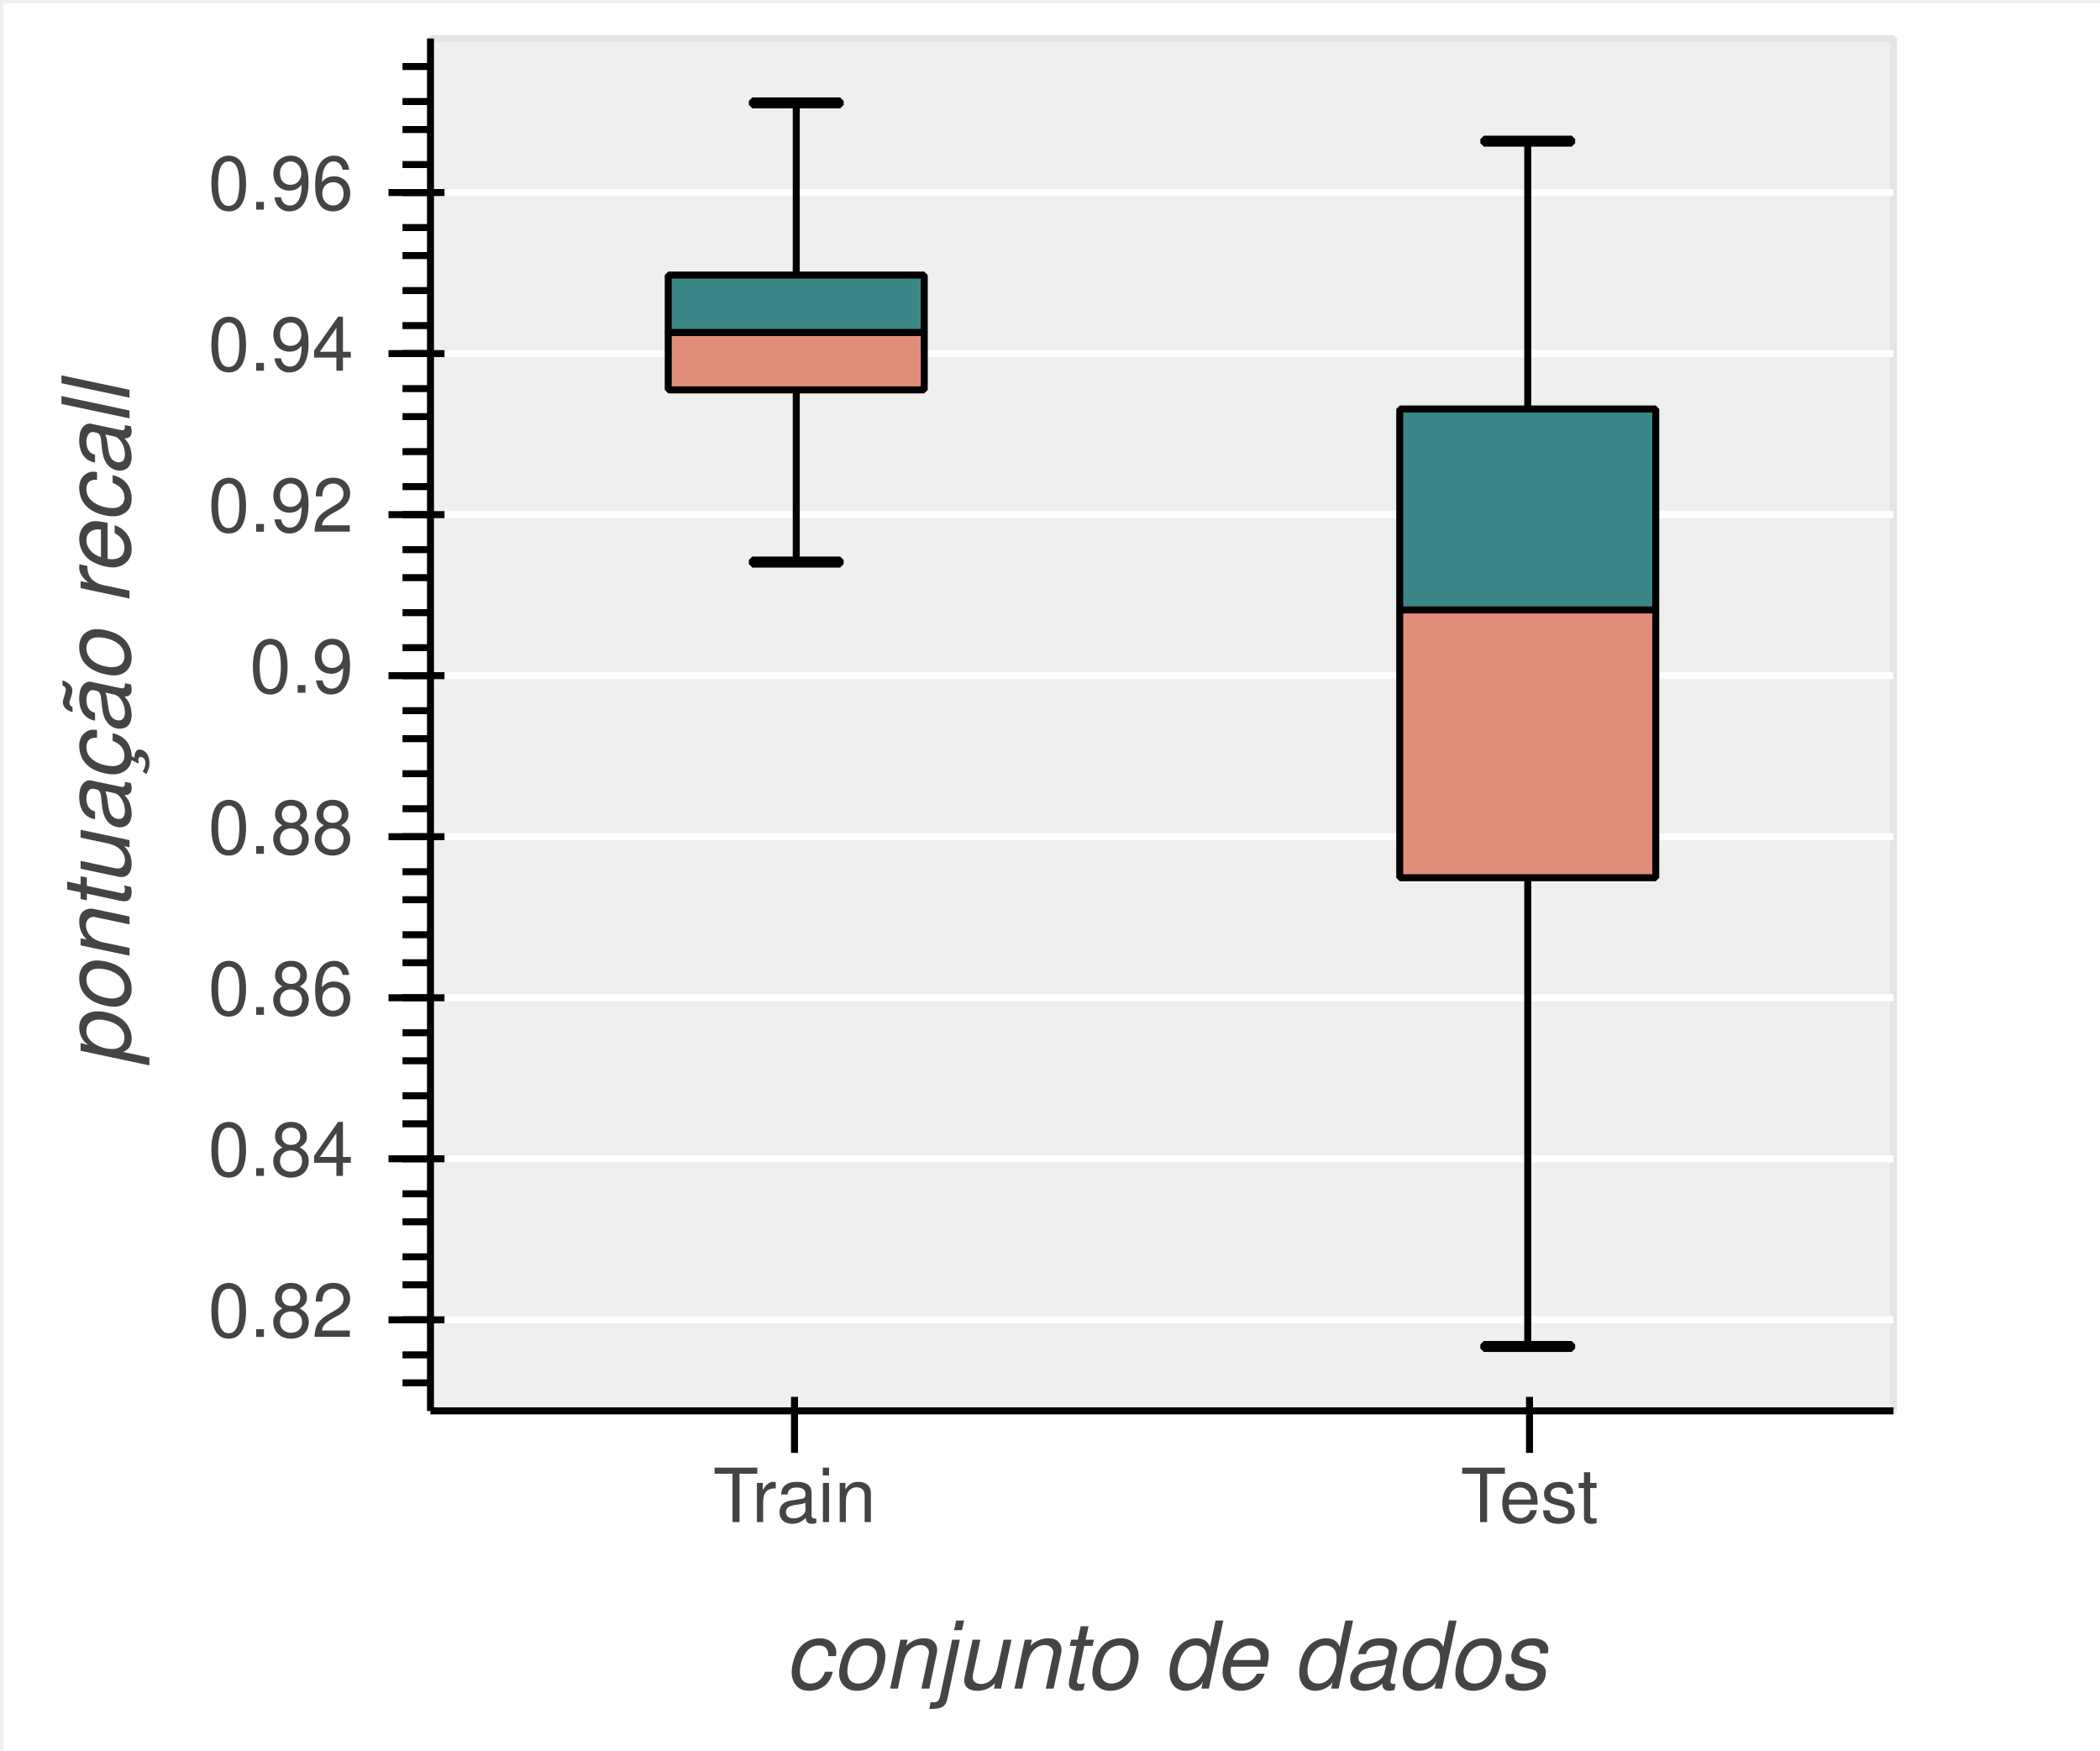
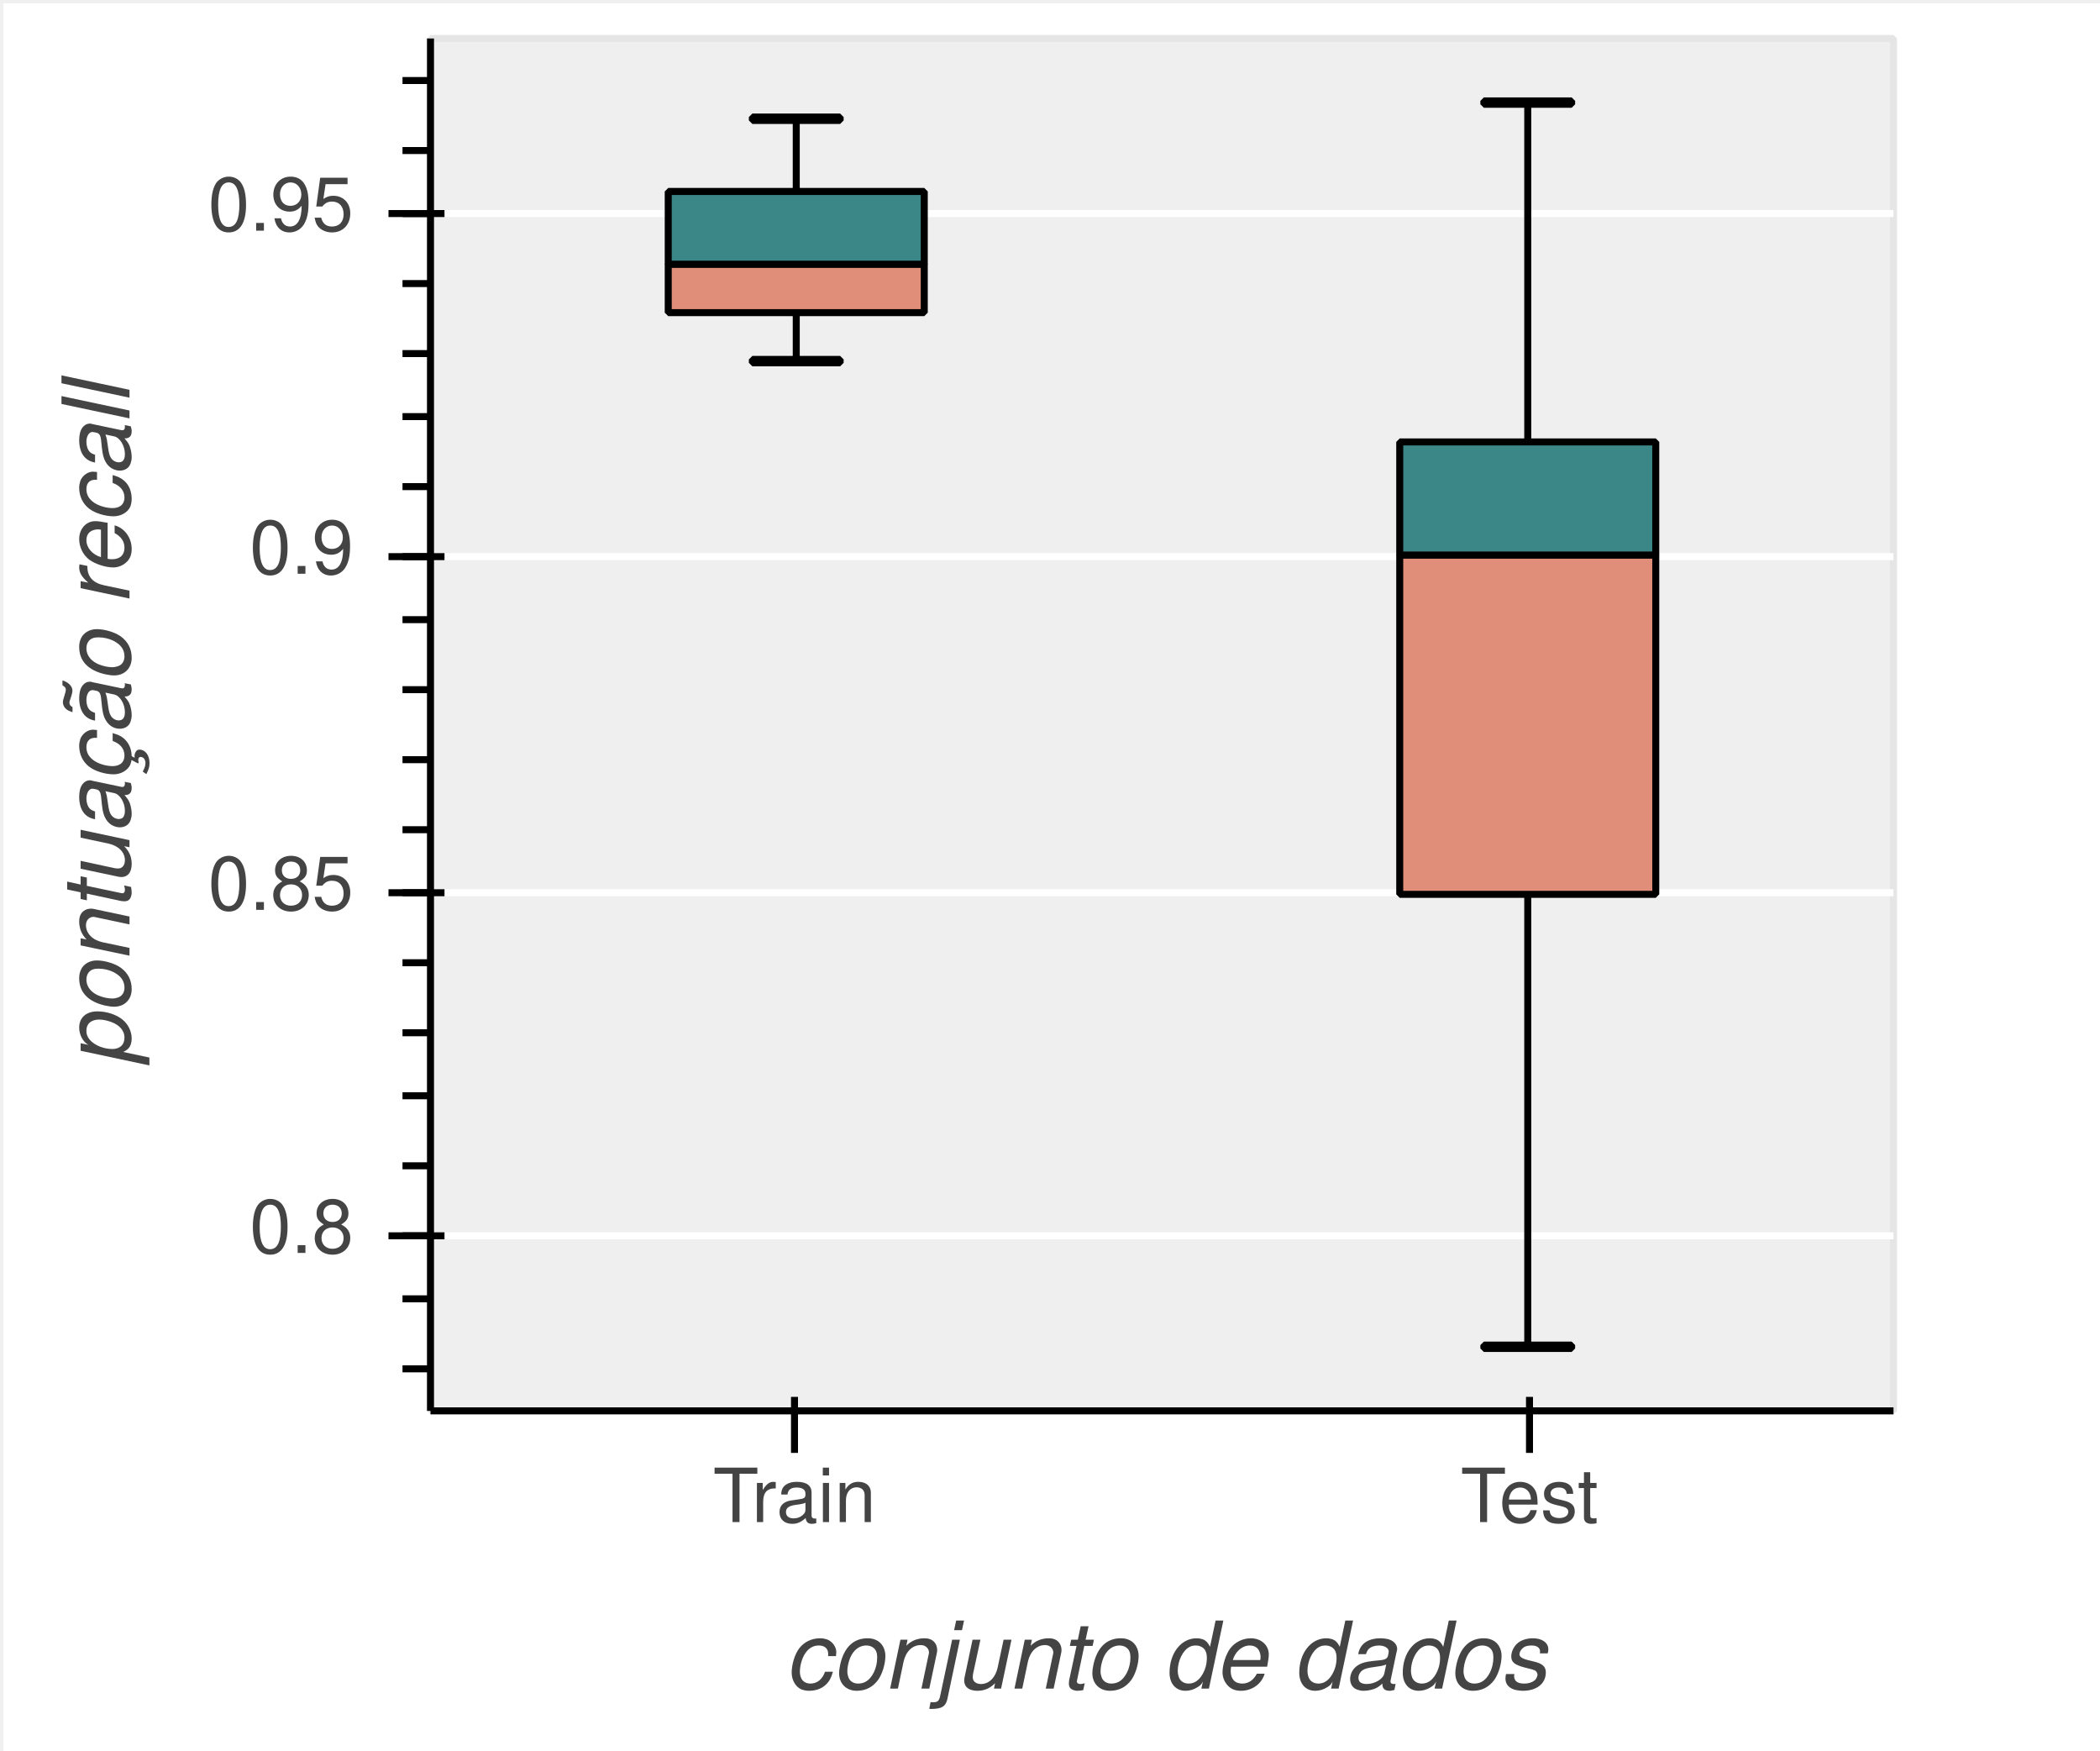
<svg xmlns="http://www.w3.org/2000/svg" version="1.1" width="300" height="250" style="width: 300px; height: 250px;">
  <defs>
-     <clipPath id="QlgDKFOWxBgA">
+     <clipPath id="TPCDAByudlRz">
      <path fill="none" stroke="none" d=" M 61 5 L 270 5 L 270 201 L 61 201 L 61 5 Z" />
    </clipPath>
-     <clipPath id="AmbwhZisDrEd">
+     <clipPath id="CMKyrMpnwFwQ">
      <path fill="none" stroke="none" d=" M 61 5 L 270 5 L 270 201 L 61 201 L 61 5 Z" />
    </clipPath>
-     <clipPath id="VeFQMSJZxMRN">
+     <clipPath id="MMZFhbZHisbU">
      <path fill="none" stroke="none" d=" M 61 5 L 270 5 L 270 201 L 61 201 L 61 5 Z" />
    </clipPath>
-     <clipPath id="WdquSlqRrSFB">
+     <clipPath id="zTlrJRroGrKu">
      <path fill="none" stroke="none" d=" M 61 5 L 270 5 L 270 201 L 61 201 L 61 5 Z" />
    </clipPath>
-     <clipPath id="wnMwVGgMKwNF">
+     <clipPath id="SKIKPXivzTUQ">
      <path fill="none" stroke="none" d=" M 61 5 L 270 5 L 270 201 L 61 201 L 61 5 Z" />
    </clipPath>
-     <clipPath id="zCMyBpUGngTL">
+     <clipPath id="SExIBpiVGiJq">
      <path fill="none" stroke="none" d=" M 61 5 L 270 5 L 270 201 L 61 201 L 61 5 Z" />
    </clipPath>
-     <clipPath id="NONuWtgwToTK">
+     <clipPath id="ZsXGySnHbeKF">
      <path fill="none" stroke="none" d=" M 61 5 L 270 5 L 270 201 L 61 201 L 61 5 Z" />
    </clipPath>
-     <clipPath id="eoNpVbdezens">
+     <clipPath id="KgvXBdLdTRAc">
      <path fill="none" stroke="none" d=" M 61 5 L 270 5 L 270 201 L 61 201 L 61 5 Z" />
    </clipPath>
-     <clipPath id="wMPVKKkISnNO">
+     <clipPath id="CrCKCNcdJFMw">
      <path fill="none" stroke="none" d=" M 61 5 L 270 5 L 270 201 L 61 201 L 61 5 Z" />
    </clipPath>
  </defs>
  <g>
    <g transform="scale(1,1) translate(0.5,0.5)">
      <rect fill="#FFFFFF" stroke="none" x="0" y="0" width="300" height="250" />
      <rect fill="#ffffff" stroke="none" x="0" y="0" width="300" height="250" />
      <rect fill="#FFFFFF" stroke="none" x="61" y="5" width="209" height="196" />
      <rect fill="#efefef" stroke="none" x="61" y="5" width="209" height="196" />
      <g>
        <rect fill="none" stroke="#e5e5e5" x="61" y="5" width="209" height="196" stroke-linejoin="bevel" stroke-miterlimit="10" />
      </g>
-       <g clip-path="url(#QlgDKFOWxBgA)">
+       <g clip-path="url(#TPCDAByudlRz)">
        <g>
          <g />
        </g>
      </g>
-       <g clip-path="url(#AmbwhZisDrEd)">
+       <g clip-path="url(#CMKyrMpnwFwQ)">
        <g>
          <g>
-             <path fill="none" stroke="white" paint-order="fill stroke markers" d=" M 61 188 L 270 188" stroke-linejoin="bevel" stroke-miterlimit="10" />
-             <path fill="none" stroke="white" paint-order="fill stroke markers" d=" M 61 165 L 270 165" stroke-linejoin="bevel" stroke-miterlimit="10" />
-             <path fill="none" stroke="white" paint-order="fill stroke markers" d=" M 61 142 L 270 142" stroke-linejoin="bevel" stroke-miterlimit="10" />
-             <path fill="none" stroke="white" paint-order="fill stroke markers" d=" M 61 119 L 270 119" stroke-linejoin="bevel" stroke-miterlimit="10" />
-             <path fill="none" stroke="white" paint-order="fill stroke markers" d=" M 61 96 L 270 96" stroke-linejoin="bevel" stroke-miterlimit="10" />
-             <path fill="none" stroke="white" paint-order="fill stroke markers" d=" M 61 73 L 270 73" stroke-linejoin="bevel" stroke-miterlimit="10" />
-             <path fill="none" stroke="white" paint-order="fill stroke markers" d=" M 61 50 L 270 50" stroke-linejoin="bevel" stroke-miterlimit="10" />
-             <path fill="none" stroke="white" paint-order="fill stroke markers" d=" M 61 27 L 270 27" stroke-linejoin="bevel" stroke-miterlimit="10" />
+             <path fill="none" stroke="white" paint-order="fill stroke markers" d=" M 61 176 L 270 176" stroke-linejoin="bevel" stroke-miterlimit="10" />
+             <path fill="none" stroke="white" paint-order="fill stroke markers" d=" M 61 127 L 270 127" stroke-linejoin="bevel" stroke-miterlimit="10" />
+             <path fill="none" stroke="white" paint-order="fill stroke markers" d=" M 61 79 L 270 79" stroke-linejoin="bevel" stroke-miterlimit="10" />
+             <path fill="none" stroke="white" paint-order="fill stroke markers" d=" M 61 30 L 270 30" stroke-linejoin="bevel" stroke-miterlimit="10" />
          </g>
        </g>
      </g>
-       <g clip-path="url(#VeFQMSJZxMRN)">
+       <g clip-path="url(#MMZFhbZHisbU)">
        <g>
          <g>
            <path fill="none" stroke="none" />
-             <rect fill="#1f77b4" stroke="none" x="106.98" y="79.487" width="12.54" height="0.574" />
-             <rect fill="#1f77b4" stroke="none" x="211.48" y="191.517" width="12.54" height="0.574" />
-             <path fill="none" stroke="black" paint-order="fill stroke markers" d=" M 106.98 79.487 L 119.52 79.487 L 119.52 80.061 L 106.98 80.061 L 106.98 79.487 Z" stroke-linejoin="bevel" stroke-miterlimit="10" />
-             <path fill="none" stroke="black" paint-order="fill stroke markers" d=" M 211.48 191.517 L 224.02 191.517 L 224.02 192.091 L 211.48 192.091 L 211.48 191.517 Z" stroke-linejoin="bevel" stroke-miterlimit="10" />
+             <rect fill="#1f77b4" stroke="none" x="106.98" y="50.833" width="12.54" height="0.485" />
+             <rect fill="#1f77b4" stroke="none" x="211.48" y="191.606" width="12.54" height="0.485" />
+             <path fill="none" stroke="black" paint-order="fill stroke markers" d=" M 106.98 50.833 L 119.52 50.833 L 119.52 51.318 L 106.98 51.318 L 106.98 50.833 Z" stroke-linejoin="bevel" stroke-miterlimit="10" />
+             <path fill="none" stroke="black" paint-order="fill stroke markers" d=" M 211.48 191.606 L 224.02 191.606 L 224.02 192.091 L 211.48 192.091 L 211.48 191.606 Z" stroke-linejoin="bevel" stroke-miterlimit="10" />
            <path fill="none" stroke="black" paint-order="fill stroke markers" d="" stroke-linejoin="bevel" stroke-miterlimit="10" />
          </g>
        </g>
      </g>
-       <g clip-path="url(#WdquSlqRrSFB)">
+       <g clip-path="url(#zTlrJRroGrKu)">
        <g>
          <g>
            <path fill="none" stroke="none" />
-             <rect fill="#1f77b4" stroke="none" x="106.98" y="13.909" width="12.54" height="0.574" />
-             <rect fill="#1f77b4" stroke="none" x="211.48" y="19.374" width="12.54" height="0.574" />
-             <path fill="none" stroke="black" paint-order="fill stroke markers" d=" M 106.98 13.909 L 119.52 13.909 L 119.52 14.483 L 106.98 14.483 L 106.98 13.909 Z" stroke-linejoin="bevel" stroke-miterlimit="10" />
-             <path fill="none" stroke="black" paint-order="fill stroke markers" d=" M 211.48 19.374 L 224.02 19.374 L 224.02 19.948 L 211.48 19.948 L 211.48 19.374 Z" stroke-linejoin="bevel" stroke-miterlimit="10" />
+             <rect fill="#1f77b4" stroke="none" x="106.98" y="16.217" width="12.54" height="0.485" />
+             <rect fill="#1f77b4" stroke="none" x="211.48" y="13.909" width="12.54" height="0.485" />
+             <path fill="none" stroke="black" paint-order="fill stroke markers" d=" M 106.98 16.217 L 119.52 16.217 L 119.52 16.701 L 106.98 16.701 L 106.98 16.217 Z" stroke-linejoin="bevel" stroke-miterlimit="10" />
+             <path fill="none" stroke="black" paint-order="fill stroke markers" d=" M 211.48 13.909 L 224.02 13.909 L 224.02 14.394 L 211.48 14.394 L 211.48 13.909 Z" stroke-linejoin="bevel" stroke-miterlimit="10" />
            <path fill="none" stroke="black" paint-order="fill stroke markers" d="" stroke-linejoin="bevel" stroke-miterlimit="10" />
          </g>
        </g>
      </g>
-       <g clip-path="url(#wnMwVGgMKwNF)">
+       <g clip-path="url(#SKIKPXivzTUQ)">
        <g>
          <g>
            <path fill="none" stroke="none" />
-             <path fill="none" stroke="black" paint-order="fill stroke markers" d=" M 113.25 79.774 L 113.25 55.182" stroke-linejoin="bevel" stroke-miterlimit="10" />
-             <path fill="none" stroke="black" paint-order="fill stroke markers" d=" M 217.75 191.804 L 217.75 124.859" stroke-linejoin="bevel" stroke-miterlimit="10" />
+             <path fill="none" stroke="black" paint-order="fill stroke markers" d=" M 113.25 51.075 L 113.25 44.152" stroke-linejoin="bevel" stroke-miterlimit="10" />
+             <path fill="none" stroke="black" paint-order="fill stroke markers" d=" M 217.75 191.849 L 217.75 127.231" stroke-linejoin="bevel" stroke-miterlimit="10" />
          </g>
        </g>
      </g>
-       <g clip-path="url(#zCMyBpUGngTL)">
+       <g clip-path="url(#SExIBpiVGiJq)">
        <g>
          <g>
            <path fill="none" stroke="none" />
-             <path fill="none" stroke="black" paint-order="fill stroke markers" d=" M 113.25 38.788 L 113.25 14.196" stroke-linejoin="bevel" stroke-miterlimit="10" />
-             <path fill="none" stroke="black" paint-order="fill stroke markers" d=" M 217.75 57.915 L 217.75 19.661" stroke-linejoin="bevel" stroke-miterlimit="10" />
+             <path fill="none" stroke="black" paint-order="fill stroke markers" d=" M 113.25 26.844 L 113.25 16.459" stroke-linejoin="bevel" stroke-miterlimit="10" />
+             <path fill="none" stroke="black" paint-order="fill stroke markers" d=" M 217.75 62.614 L 217.75 14.151" stroke-linejoin="bevel" stroke-miterlimit="10" />
          </g>
        </g>
      </g>
-       <g clip-path="url(#NONuWtgwToTK)">
+       <g clip-path="url(#ZsXGySnHbeKF)">
        <g>
          <g>
            <path fill="none" stroke="none" />
-             <path fill="#E08E79" stroke="none" paint-order="stroke fill markers" d=" M 94.962 46.985 L 131.538 46.985 L 131.538 55.182 L 94.962 55.182 L 94.962 46.985 Z" />
-             <path fill="none" stroke="black" paint-order="fill stroke markers" d=" M 94.962 46.985 L 131.538 46.985 L 131.538 55.182 L 94.962 55.182 L 94.962 46.985 Z" stroke-linejoin="bevel" stroke-miterlimit="10" />
-             <path fill="#E08E79" stroke="none" paint-order="stroke fill markers" d=" M 199.463 86.605 L 236.037 86.605 L 236.037 124.859 L 199.463 124.859 L 199.463 86.605 Z" />
-             <path fill="none" stroke="black" paint-order="fill stroke markers" d=" M 199.463 86.605 L 236.037 86.605 L 236.037 124.859 L 199.463 124.859 L 199.463 86.605 Z" stroke-linejoin="bevel" stroke-miterlimit="10" />
+             <path fill="#E08E79" stroke="none" paint-order="stroke fill markers" d=" M 94.962 37.229 L 131.538 37.229 L 131.538 44.152 L 94.962 44.152 L 94.962 37.229 Z" />
+             <path fill="none" stroke="black" paint-order="fill stroke markers" d=" M 94.962 37.229 L 131.538 37.229 L 131.538 44.152 L 94.962 44.152 L 94.962 37.229 Z" stroke-linejoin="bevel" stroke-miterlimit="10" />
+             <path fill="#E08E79" stroke="none" paint-order="stroke fill markers" d=" M 199.463 78.769 L 236.037 78.769 L 236.037 127.231 L 199.463 127.231 L 199.463 78.769 Z" />
+             <path fill="none" stroke="black" paint-order="fill stroke markers" d=" M 199.463 78.769 L 236.037 78.769 L 236.037 127.231 L 199.463 127.231 L 199.463 78.769 Z" stroke-linejoin="bevel" stroke-miterlimit="10" />
          </g>
        </g>
      </g>
-       <g clip-path="url(#eoNpVbdezens)">
+       <g clip-path="url(#KgvXBdLdTRAc)">
        <g>
          <g>
            <path fill="none" stroke="none" />
-             <path fill="#3B8686" stroke="none" paint-order="stroke fill markers" d=" M 94.962 46.985 L 131.538 46.985 L 131.538 38.788 L 94.962 38.788 L 94.962 46.985 Z" />
-             <path fill="none" stroke="black" paint-order="fill stroke markers" d=" M 94.962 46.985 L 131.538 46.985 L 131.538 38.788 L 94.962 38.788 L 94.962 46.985 Z" stroke-linejoin="bevel" stroke-miterlimit="10" />
-             <path fill="#3B8686" stroke="none" paint-order="stroke fill markers" d=" M 199.463 86.605 L 236.037 86.605 L 236.037 57.915 L 199.463 57.915 L 199.463 86.605 Z" />
-             <path fill="none" stroke="black" paint-order="fill stroke markers" d=" M 199.463 86.605 L 236.037 86.605 L 236.037 57.915 L 199.463 57.915 L 199.463 86.605 Z" stroke-linejoin="bevel" stroke-miterlimit="10" />
+             <path fill="#3B8686" stroke="none" paint-order="stroke fill markers" d=" M 94.962 37.229 L 131.538 37.229 L 131.538 26.844 L 94.962 26.844 L 94.962 37.229 Z" />
+             <path fill="none" stroke="black" paint-order="fill stroke markers" d=" M 94.962 37.229 L 131.538 37.229 L 131.538 26.844 L 94.962 26.844 L 94.962 37.229 Z" stroke-linejoin="bevel" stroke-miterlimit="10" />
+             <path fill="#3B8686" stroke="none" paint-order="stroke fill markers" d=" M 199.463 78.769 L 236.037 78.769 L 236.037 62.614 L 199.463 62.614 L 199.463 78.769 Z" />
+             <path fill="none" stroke="black" paint-order="fill stroke markers" d=" M 199.463 78.769 L 236.037 78.769 L 236.037 62.614 L 199.463 62.614 L 199.463 78.769 Z" stroke-linejoin="bevel" stroke-miterlimit="10" />
          </g>
        </g>
      </g>
      <g />
      <g />
      <g>
        <g fill="#444444">
          <path fill="none" stroke="black" paint-order="fill stroke markers" d=" M 61 201 L 270 201" stroke-linejoin="bevel" stroke-miterlimit="10" />
          <path fill="none" stroke="black" paint-order="fill stroke markers" d=" M 113 207 L 113 199" stroke-linejoin="bevel" stroke-miterlimit="10" />
          <path fill="" stroke="black" paint-order="fill stroke markers" d=" M 218 207 L 218 199" stroke-linejoin="bevel" stroke-miterlimit="10" />
          <g transform="translate(113,212) rotate(0,0,0)">
            <text fill="" stroke="none" font-family="helvetica" font-size="8pt" font-style="normal" font-weight="normal" text-decoration="normal" x="0" y="0" text-anchor="middle" dominant-baseline="hanging">Train</text>
            <g transform="rotate(0,0,0) translate(-113,-212) translate(218,212) rotate(0,0,0)">
              <text fill="" stroke="none" font-family="helvetica" font-size="8pt" font-style="normal" font-weight="normal" text-decoration="normal" x="0" y="0" text-anchor="middle" dominant-baseline="hanging">Test</text>
              <g transform="rotate(0,0,0) translate(-218,-212) translate(166,232) rotate(0,0,0)">
                <text fill="" stroke="none" font-family="helvetica" font-size="10pt" font-style="italic" font-weight="normal" text-decoration="normal" x="0" y="0" text-anchor="middle" dominant-baseline="hanging">conjunto de dados</text>
                <g transform="rotate(0,0,0) translate(-166,-232)" />
              </g>
            </g>
          </g>
        </g>
      </g>
      <g>
        <g fill="#444444">
          <path fill="none" stroke="black" paint-order="fill stroke markers" d=" M 61 201 L 61 5" stroke-linejoin="bevel" stroke-miterlimit="10" />
-           <path fill="none" stroke="black" paint-order="fill stroke markers" d=" M 55 188 L 63 188" stroke-linejoin="bevel" stroke-miterlimit="10" />
-           <path fill="none" stroke="black" paint-order="fill stroke markers" d=" M 55 165 L 63 165" stroke-linejoin="bevel" stroke-miterlimit="10" />
-           <path fill="none" stroke="black" paint-order="fill stroke markers" d=" M 55 142 L 63 142" stroke-linejoin="bevel" stroke-miterlimit="10" />
-           <path fill="none" stroke="black" paint-order="fill stroke markers" d=" M 55 119 L 63 119" stroke-linejoin="bevel" stroke-miterlimit="10" />
-           <path fill="none" stroke="black" paint-order="fill stroke markers" d=" M 55 96 L 63 96" stroke-linejoin="bevel" stroke-miterlimit="10" />
-           <path fill="none" stroke="black" paint-order="fill stroke markers" d=" M 55 73 L 63 73" stroke-linejoin="bevel" stroke-miterlimit="10" />
-           <path fill="none" stroke="black" paint-order="fill stroke markers" d=" M 55 50 L 63 50" stroke-linejoin="bevel" stroke-miterlimit="10" />
-           <path fill="none" stroke="black" paint-order="fill stroke markers" d=" M 55 27 L 63 27" stroke-linejoin="bevel" stroke-miterlimit="10" />
-           <path fill="none" stroke="black" paint-order="fill stroke markers" d=" M 57 193 L 61 193" stroke-linejoin="bevel" stroke-miterlimit="10" />
-           <path fill="none" stroke="black" paint-order="fill stroke markers" d=" M 57 197 L 61 197" stroke-linejoin="bevel" stroke-miterlimit="10" />
-           <path fill="none" stroke="black" paint-order="fill stroke markers" d=" M 57 188 L 61 188" stroke-linejoin="bevel" stroke-miterlimit="10" />
-           <path fill="none" stroke="black" paint-order="fill stroke markers" d=" M 57 183 L 61 183" stroke-linejoin="bevel" stroke-miterlimit="10" />
-           <path fill="none" stroke="black" paint-order="fill stroke markers" d=" M 57 179 L 61 179" stroke-linejoin="bevel" stroke-miterlimit="10" />
-           <path fill="none" stroke="black" paint-order="fill stroke markers" d=" M 57 174 L 61 174" stroke-linejoin="bevel" stroke-miterlimit="10" />
-           <path fill="none" stroke="black" paint-order="fill stroke markers" d=" M 57 170 L 61 170" stroke-linejoin="bevel" stroke-miterlimit="10" />
-           <path fill="none" stroke="black" paint-order="fill stroke markers" d=" M 57 165 L 61 165" stroke-linejoin="bevel" stroke-miterlimit="10" />
-           <path fill="none" stroke="black" paint-order="fill stroke markers" d=" M 57 160 L 61 160" stroke-linejoin="bevel" stroke-miterlimit="10" />
+           <path fill="none" stroke="black" paint-order="fill stroke markers" d=" M 55 176 L 63 176" stroke-linejoin="bevel" stroke-miterlimit="10" />
+           <path fill="none" stroke="black" paint-order="fill stroke markers" d=" M 55 127 L 63 127" stroke-linejoin="bevel" stroke-miterlimit="10" />
+           <path fill="none" stroke="black" paint-order="fill stroke markers" d=" M 55 79 L 63 79" stroke-linejoin="bevel" stroke-miterlimit="10" />
+           <path fill="none" stroke="black" paint-order="fill stroke markers" d=" M 55 30 L 63 30" stroke-linejoin="bevel" stroke-miterlimit="10" />
+           <path fill="none" stroke="black" paint-order="fill stroke markers" d=" M 57 185 L 61 185" stroke-linejoin="bevel" stroke-miterlimit="10" />
+           <path fill="none" stroke="black" paint-order="fill stroke markers" d=" M 57 195 L 61 195" stroke-linejoin="bevel" stroke-miterlimit="10" />
+           <path fill="none" stroke="black" paint-order="fill stroke markers" d=" M 57 176 L 61 176" stroke-linejoin="bevel" stroke-miterlimit="10" />
+           <path fill="none" stroke="black" paint-order="fill stroke markers" d=" M 57 166 L 61 166" stroke-linejoin="bevel" stroke-miterlimit="10" />
          <path fill="none" stroke="black" paint-order="fill stroke markers" d=" M 57 156 L 61 156" stroke-linejoin="bevel" stroke-miterlimit="10" />
-           <path fill="none" stroke="black" paint-order="fill stroke markers" d=" M 57 151 L 61 151" stroke-linejoin="bevel" stroke-miterlimit="10" />
          <path fill="none" stroke="black" paint-order="fill stroke markers" d=" M 57 147 L 61 147" stroke-linejoin="bevel" stroke-miterlimit="10" />
-           <path fill="none" stroke="black" paint-order="fill stroke markers" d=" M 57 142 L 61 142" stroke-linejoin="bevel" stroke-miterlimit="10" />
          <path fill="none" stroke="black" paint-order="fill stroke markers" d=" M 57 137 L 61 137" stroke-linejoin="bevel" stroke-miterlimit="10" />
-           <path fill="none" stroke="black" paint-order="fill stroke markers" d=" M 57 133 L 61 133" stroke-linejoin="bevel" stroke-miterlimit="10" />
-           <path fill="none" stroke="black" paint-order="fill stroke markers" d=" M 57 128 L 61 128" stroke-linejoin="bevel" stroke-miterlimit="10" />
-           <path fill="none" stroke="black" paint-order="fill stroke markers" d=" M 57 124 L 61 124" stroke-linejoin="bevel" stroke-miterlimit="10" />
-           <path fill="none" stroke="black" paint-order="fill stroke markers" d=" M 57 119 L 61 119" stroke-linejoin="bevel" stroke-miterlimit="10" />
-           <path fill="none" stroke="black" paint-order="fill stroke markers" d=" M 57 115 L 61 115" stroke-linejoin="bevel" stroke-miterlimit="10" />
-           <path fill="none" stroke="black" paint-order="fill stroke markers" d=" M 57 110 L 61 110" stroke-linejoin="bevel" stroke-miterlimit="10" />
-           <path fill="none" stroke="black" paint-order="fill stroke markers" d=" M 57 105 L 61 105" stroke-linejoin="bevel" stroke-miterlimit="10" />
-           <path fill="none" stroke="black" paint-order="fill stroke markers" d=" M 57 101 L 61 101" stroke-linejoin="bevel" stroke-miterlimit="10" />
-           <path fill="none" stroke="black" paint-order="fill stroke markers" d=" M 57 96 L 61 96" stroke-linejoin="bevel" stroke-miterlimit="10" />
-           <path fill="none" stroke="black" paint-order="fill stroke markers" d=" M 57 92 L 61 92" stroke-linejoin="bevel" stroke-miterlimit="10" />
-           <path fill="none" stroke="black" paint-order="fill stroke markers" d=" M 57 87 L 61 87" stroke-linejoin="bevel" stroke-miterlimit="10" />
-           <path fill="none" stroke="black" paint-order="fill stroke markers" d=" M 57 82 L 61 82" stroke-linejoin="bevel" stroke-miterlimit="10" />
-           <path fill="none" stroke="black" paint-order="fill stroke markers" d=" M 57 78 L 61 78" stroke-linejoin="bevel" stroke-miterlimit="10" />
-           <path fill="none" stroke="black" paint-order="fill stroke markers" d=" M 57 73 L 61 73" stroke-linejoin="bevel" stroke-miterlimit="10" />
+           <path fill="none" stroke="black" paint-order="fill stroke markers" d=" M 57 127 L 61 127" stroke-linejoin="bevel" stroke-miterlimit="10" />
+           <path fill="none" stroke="black" paint-order="fill stroke markers" d=" M 57 118 L 61 118" stroke-linejoin="bevel" stroke-miterlimit="10" />
+           <path fill="none" stroke="black" paint-order="fill stroke markers" d=" M 57 108 L 61 108" stroke-linejoin="bevel" stroke-miterlimit="10" />
+           <path fill="none" stroke="black" paint-order="fill stroke markers" d=" M 57 98 L 61 98" stroke-linejoin="bevel" stroke-miterlimit="10" />
+           <path fill="none" stroke="black" paint-order="fill stroke markers" d=" M 57 88 L 61 88" stroke-linejoin="bevel" stroke-miterlimit="10" />
+           <path fill="none" stroke="black" paint-order="fill stroke markers" d=" M 57 79 L 61 79" stroke-linejoin="bevel" stroke-miterlimit="10" />
          <path fill="none" stroke="black" paint-order="fill stroke markers" d=" M 57 69 L 61 69" stroke-linejoin="bevel" stroke-miterlimit="10" />
-           <path fill="none" stroke="black" paint-order="fill stroke markers" d=" M 57 64 L 61 64" stroke-linejoin="bevel" stroke-miterlimit="10" />
          <path fill="none" stroke="black" paint-order="fill stroke markers" d=" M 57 59 L 61 59" stroke-linejoin="bevel" stroke-miterlimit="10" />
-           <path fill="none" stroke="black" paint-order="fill stroke markers" d=" M 57 55 L 61 55" stroke-linejoin="bevel" stroke-miterlimit="10" />
          <path fill="none" stroke="black" paint-order="fill stroke markers" d=" M 57 50 L 61 50" stroke-linejoin="bevel" stroke-miterlimit="10" />
-           <path fill="none" stroke="black" paint-order="fill stroke markers" d=" M 57 46 L 61 46" stroke-linejoin="bevel" stroke-miterlimit="10" />
-           <path fill="none" stroke="black" paint-order="fill stroke markers" d=" M 57 41 L 61 41" stroke-linejoin="bevel" stroke-miterlimit="10" />
-           <path fill="none" stroke="black" paint-order="fill stroke markers" d=" M 57 36 L 61 36" stroke-linejoin="bevel" stroke-miterlimit="10" />
-           <path fill="none" stroke="black" paint-order="fill stroke markers" d=" M 57 32 L 61 32" stroke-linejoin="bevel" stroke-miterlimit="10" />
-           <path fill="none" stroke="black" paint-order="fill stroke markers" d=" M 57 27 L 61 27" stroke-linejoin="bevel" stroke-miterlimit="10" />
-           <path fill="none" stroke="black" paint-order="fill stroke markers" d=" M 57 23 L 61 23" stroke-linejoin="bevel" stroke-miterlimit="10" />
-           <path fill="none" stroke="black" paint-order="fill stroke markers" d=" M 57 18 L 61 18" stroke-linejoin="bevel" stroke-miterlimit="10" />
-           <path fill="none" stroke="black" paint-order="fill stroke markers" d=" M 57 14 L 61 14" stroke-linejoin="bevel" stroke-miterlimit="10" />
-           <path fill="" stroke="black" paint-order="fill stroke markers" d=" M 57 9 L 61 9" stroke-linejoin="bevel" stroke-miterlimit="10" />
-           <g transform="translate(50,188) rotate(0,0,0)">
-             <text fill="" stroke="none" font-family="helvetica" font-size="8pt" font-style="normal" font-weight="normal" text-decoration="normal" x="0" y="0" text-anchor="end" dominant-baseline="central">0.82</text>
-             <g transform="rotate(0,0,0) translate(-50,-188) translate(50,165) rotate(0,0,0)">
-               <text fill="" stroke="none" font-family="helvetica" font-size="8pt" font-style="normal" font-weight="normal" text-decoration="normal" x="0" y="0" text-anchor="end" dominant-baseline="central">0.84</text>
-               <g transform="rotate(0,0,0) translate(-50,-165) translate(50,142) rotate(0,0,0)">
-                 <text fill="" stroke="none" font-family="helvetica" font-size="8pt" font-style="normal" font-weight="normal" text-decoration="normal" x="0" y="0" text-anchor="end" dominant-baseline="central">0.86</text>
-                 <g transform="rotate(0,0,0) translate(-50,-142) translate(50,119) rotate(0,0,0)">
-                   <text fill="" stroke="none" font-family="helvetica" font-size="8pt" font-style="normal" font-weight="normal" text-decoration="normal" x="0" y="0" text-anchor="end" dominant-baseline="central">0.88</text>
-                   <g transform="rotate(0,0,0) translate(-50,-119) translate(50,96) rotate(0,0,0)">
-                     <text fill="" stroke="none" font-family="helvetica" font-size="8pt" font-style="normal" font-weight="normal" text-decoration="normal" x="0" y="0" text-anchor="end" dominant-baseline="central">0.9</text>
-                     <g transform="rotate(0,0,0) translate(-50,-96) translate(50,73) rotate(0,0,0)">
-                       <text fill="" stroke="none" font-family="helvetica" font-size="8pt" font-style="normal" font-weight="normal" text-decoration="normal" x="0" y="0" text-anchor="end" dominant-baseline="central">0.92</text>
-                       <g transform="rotate(0,0,0) translate(-50,-73) translate(50,50) rotate(0,0,0)">
-                         <text fill="" stroke="none" font-family="helvetica" font-size="8pt" font-style="normal" font-weight="normal" text-decoration="normal" x="0" y="0" text-anchor="end" dominant-baseline="central">0.94</text>
-                         <g transform="rotate(0,0,0) translate(-50,-50) translate(50,27) rotate(0,0,0)">
-                           <text fill="" stroke="none" font-family="helvetica" font-size="8pt" font-style="normal" font-weight="normal" text-decoration="normal" x="0" y="0" text-anchor="end" dominant-baseline="central">0.96</text>
-                           <g transform="rotate(0,0,0) translate(-50,-27) translate(18,103) rotate(-90,0,0)">
-                             <text fill="" stroke="none" font-family="helvetica" font-size="10pt" font-style="italic" font-weight="normal" text-decoration="normal" x="0" y="0" text-anchor="middle" dominant-baseline="alphabetic">pontuação recall</text>
-                             <g transform="rotate(90,0,0) translate(-18,-103)" />
-                           </g>
-                         </g>
-                       </g>
-                     </g>
+           <path fill="none" stroke="black" paint-order="fill stroke markers" d=" M 57 40 L 61 40" stroke-linejoin="bevel" stroke-miterlimit="10" />
+           <path fill="none" stroke="black" paint-order="fill stroke markers" d=" M 57 30 L 61 30" stroke-linejoin="bevel" stroke-miterlimit="10" />
+           <path fill="none" stroke="black" paint-order="fill stroke markers" d=" M 57 21 L 61 21" stroke-linejoin="bevel" stroke-miterlimit="10" />
+           <path fill="" stroke="black" paint-order="fill stroke markers" d=" M 57 11 L 61 11" stroke-linejoin="bevel" stroke-miterlimit="10" />
+           <g transform="translate(50,176) rotate(0,0,0)">
+             <text fill="" stroke="none" font-family="helvetica" font-size="8pt" font-style="normal" font-weight="normal" text-decoration="normal" x="0" y="0" text-anchor="end" dominant-baseline="central">0.8</text>
+             <g transform="rotate(0,0,0) translate(-50,-176) translate(50,127) rotate(0,0,0)">
+               <text fill="" stroke="none" font-family="helvetica" font-size="8pt" font-style="normal" font-weight="normal" text-decoration="normal" x="0" y="0" text-anchor="end" dominant-baseline="central">0.85</text>
+               <g transform="rotate(0,0,0) translate(-50,-127) translate(50,79) rotate(0,0,0)">
+                 <text fill="" stroke="none" font-family="helvetica" font-size="8pt" font-style="normal" font-weight="normal" text-decoration="normal" x="0" y="0" text-anchor="end" dominant-baseline="central">0.9</text>
+                 <g transform="rotate(0,0,0) translate(-50,-79) translate(50,30) rotate(0,0,0)">
+                   <text fill="" stroke="none" font-family="helvetica" font-size="8pt" font-style="normal" font-weight="normal" text-decoration="normal" x="0" y="0" text-anchor="end" dominant-baseline="central">0.95</text>
+                   <g transform="rotate(0,0,0) translate(-50,-30) translate(18,103) rotate(-90,0,0)">
+                     <text fill="" stroke="none" font-family="helvetica" font-size="10pt" font-style="italic" font-weight="normal" text-decoration="normal" x="0" y="0" text-anchor="middle" dominant-baseline="alphabetic">pontuação recall</text>
+                     <g transform="rotate(90,0,0) translate(-18,-103)" />
                  </g>
                </g>
              </g>
            </g>
          </g>
        </g>
      </g>
-       <g clip-path="url(#wMPVKKkISnNO)">
+       <g clip-path="url(#CrCKCNcdJFMw)">
        <g />
      </g>
    </g>
  </g>
</svg>
